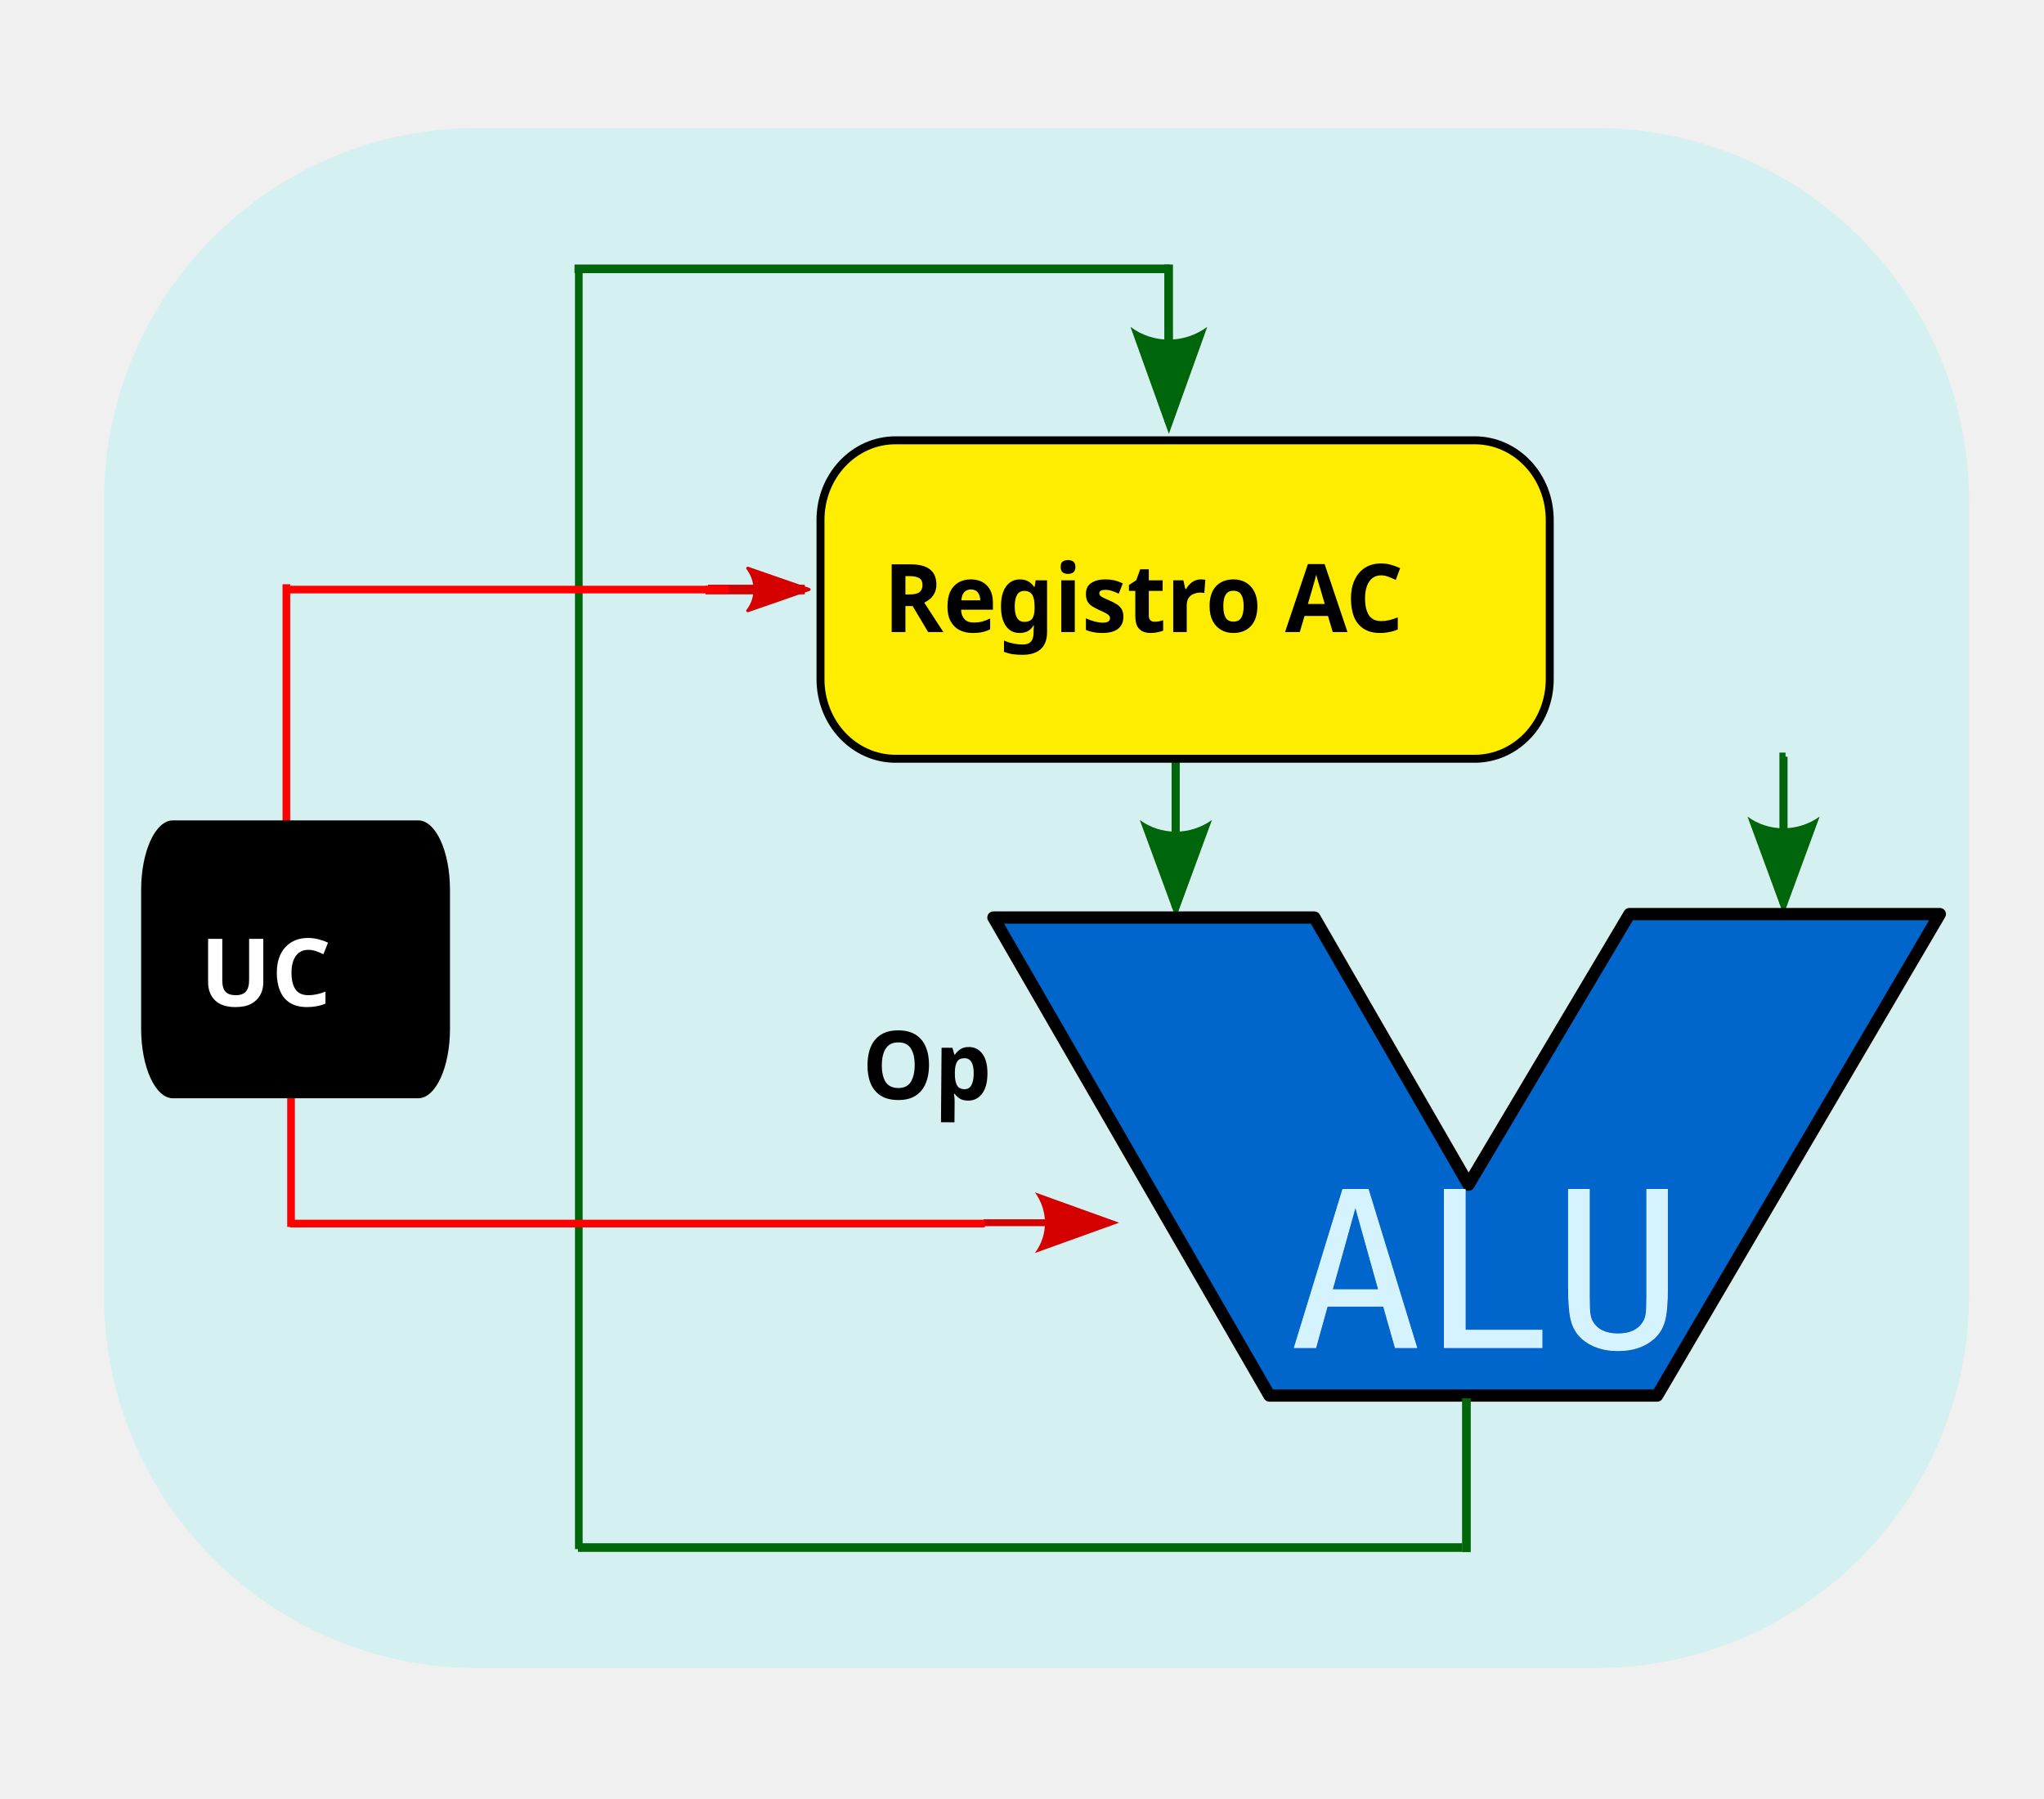
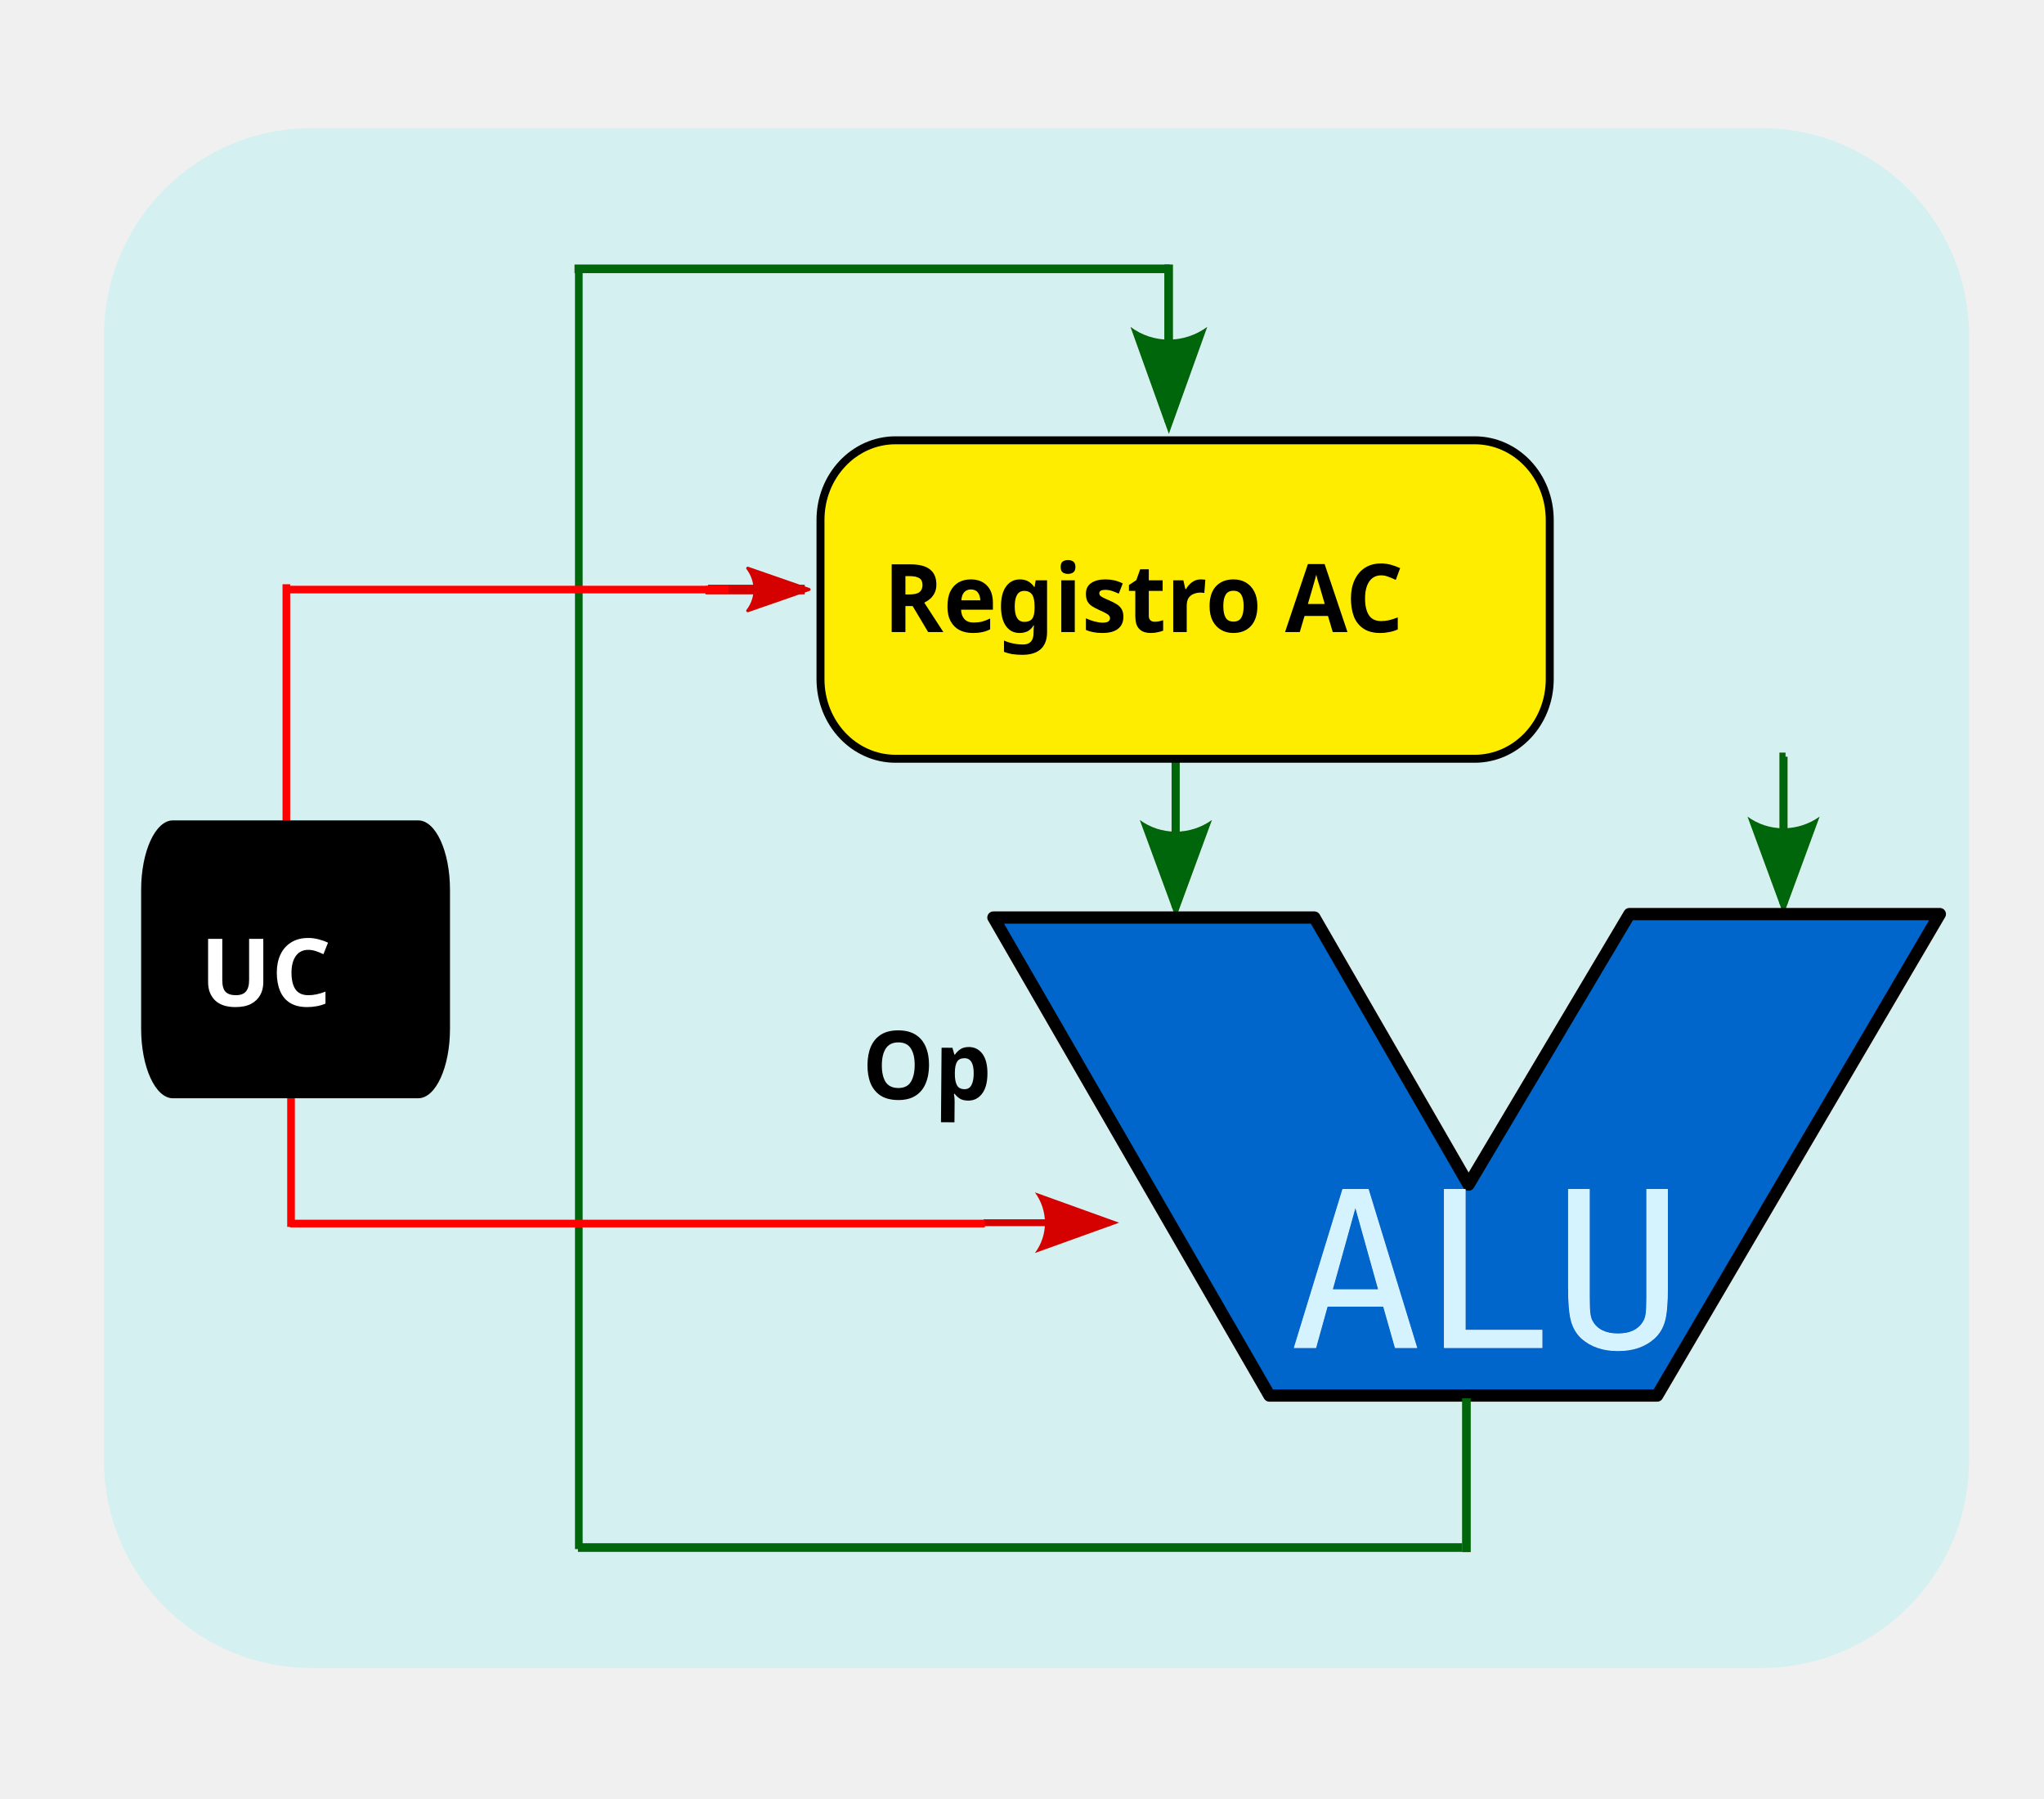
<svg xmlns="http://www.w3.org/2000/svg" width="250" height="220" id="svg2" version="1.0">
  <defs id="defs4">
    <linearGradient id="swatch8">
      <stop style="stop-color:#000000;stop-opacity:0;" offset="0" id="stop8" />
    </linearGradient>
    <linearGradient id="swatch7">
      <stop style="stop-color:#00ffff;stop-opacity:1;" offset="0" id="stop7" />
    </linearGradient>
    <linearGradient id="swatch14">
      <stop style="stop-color:#000000;stop-opacity:1;" offset="0" id="stop14" />
    </linearGradient>
    <linearGradient id="swatch11">
      <stop style="stop-color:#000000;stop-opacity:1;" offset="0" id="stop12" />
    </linearGradient>
    <linearGradient id="swatch1">
      <stop style="stop-color:#000000;stop-opacity:1;" offset="0" id="stop1" />
    </linearGradient>
    <marker orient="auto" refY="0" refX="0" id="Arrow2Lend" style="overflow:visible" viewBox="0 0 12.018 8.839" markerWidth="12.018" markerHeight="8.839" preserveAspectRatio="xMidYMid">
      <path id="path2914" style="font-size:12px;fill-rule:evenodd;stroke-width:0.625;stroke-linejoin:round" d="M 8.719,4.034 -2.207,0.016 8.719,-4.002 c -1.745,2.372 -1.735,5.617 -6e-7,8.035 z" transform="matrix(-1.1,0,0,-1.1,-1.1,0)" />
    </marker>
    <marker orient="auto" refY="0" refX="0" id="Arrow2Lstart" style="overflow:visible">
      <path id="path2917" style="font-size:12px;fill-rule:evenodd;stroke-width:0.625;stroke-linejoin:round" d="M 8.719,4.034 -2.207,0.016 8.719,-4.002 c -1.745,2.372 -1.735,5.617 -6e-7,8.035 z" transform="matrix(1.1,0,0,1.1,1.1,0)" />
    </marker>
  </defs>
  <g id="layer1">
    <g id="g3022" transform="translate(93.26241,66.84397)" style="fill:#00660b;fill-opacity:1">
      <path style="fill:#00660b;fill-opacity:1;fill-rule:evenodd;stroke:none;stroke-width:1px;stroke-linecap:butt;stroke-linejoin:miter;stroke-opacity:1" d="m 50.031,25.625 v 0.5 c 0,0 0,0.5 0,0.5 0,0.013 10e-7,-1e-6 0,17.5 h 1 c 0,-9 0,-13.5 0,-15.75 0,-1.125 0,-1.688 0,-1.969 0,-0.141 0,-0.215 0,-0.25 0,-0.018 0,-0.027 0,-0.031 0,0 -0.125,1e-6 -0.25,0 v -0.5 h -0.25 z" id="path2760" />
      <path d="M 54.976,33.422 50.557,45.44 46.137,33.422 c 2.609,1.92 6.179,1.909 8.839,0 z" style="font-size:12px;fill-rule:evenodd;stroke-width:0.625;stroke-linejoin:round;fill:#00660b;fill-opacity:1" id="path3028" />
    </g>
    <g id="g3014" transform="translate(93.26241,66.84397)" style="fill:#00660b;fill-opacity:1">
      <path style="fill:#00660b;fill-opacity:1;fill-rule:evenodd;stroke:none;stroke-width:1px;stroke-linecap:butt;stroke-linejoin:miter;stroke-opacity:1" d="m 124.375,25.188 v 0.5 c 0,0 0,0.5 0,0.5 0,0.013 0,-1e-6 0,17.5 h 1 c 0,-9 0,-13.5 0,-15.75 0,-1.125 0,-1.688 0,-1.969 0,-0.141 0,-0.215 0,-0.25 0,-0.018 0,-0.027 0,-0.031 0,0 -0.125,1e-6 -0.25,0 v -0.5 h -0.25 z" id="path2942" />
      <path d="m 129.303,33.008 -4.42,12.018 -4.419,-12.018 c 2.609,1.92 6.179,1.909 8.839,0 z" style="font-size:12px;fill-rule:evenodd;stroke-width:0.625;stroke-linejoin:round;fill:#00660b;fill-opacity:1" id="path3020" />
    </g>
    <g id="g3014-4" transform="matrix(0,-0.8395247,0.8570027,0,98.29029,254.3652)" style="fill:#ff0000;fill-opacity:1">
      <path style="fill:#ff0000;fill-opacity:1;fill-rule:evenodd;stroke:none;stroke-width:1px;stroke-linecap:butt;stroke-linejoin:miter;stroke-opacity:1" d="m 124.375,25.188 v 0.5 c 0,0 0,0.5 0,0.5 0,0.013 0,-1e-6 0,17.5 h 1 c 0,-9 0,-13.5 0,-15.75 0,-1.125 0,-1.688 0,-1.969 0,-0.141 0,-0.215 0,-0.25 0,-0.018 0,-0.027 0,-0.031 0,0 -0.125,1e-6 -0.25,0 v -0.5 h -0.25 z" id="path2942-6" />
      <path d="m 129.303,33.008 -4.42,12.018 -4.419,-12.018 c 2.609,1.92 6.179,1.909 8.839,0 z" style="font-size:12px;fill:#ff0000;fill-opacity:1;fill-rule:evenodd;stroke-width:0.625;stroke-linejoin:round" id="path3020-6" />
    </g>
    <g id="g3014-4-3" transform="matrix(0,-0.5877619,0.6229025,0,70.90237,145.4881)" style="fill:#ff0000;fill-opacity:1;stroke:#ff0000;stroke-opacity:1">
      <path style="fill:#ff0000;fill-opacity:1;fill-rule:evenodd;stroke:#ff0000;stroke-width:1px;stroke-linecap:butt;stroke-linejoin:miter;stroke-opacity:1" d="m 124.375,25.188 v 0.5 c 0,0 0,0.5 0,0.5 0,0.013 0,-1e-6 0,17.5 h 1 c 0,-9 0,-13.5 0,-15.75 0,-1.125 0,-1.688 0,-1.969 0,-0.141 0,-0.215 0,-0.25 0,-0.018 0,-0.027 0,-0.031 0,0 -0.125,1e-6 -0.25,0 v -0.5 h -0.25 z" id="path2942-6-3" />
      <path d="m 129.303,33.008 -4.42,12.018 -4.419,-12.018 c 2.609,1.92 6.179,1.909 8.839,0 z" style="font-size:12px;fill:#ff0000;fill-opacity:1;fill-rule:evenodd;stroke:#ff0000;stroke-width:0.625;stroke-linejoin:round;stroke-opacity:1" id="path3020-6-1" />
    </g>
    <path style="fill:#0066cc;fill-opacity:1;fill-rule:evenodd;stroke:#000000;stroke-width:1.5;stroke-linecap:round;stroke-linejoin:round;stroke-miterlimit:4;stroke-dasharray:none;stroke-opacity:1" d="m 121.502,112.206 h 39.26 l 18.856,32.66 19.678,-33.084 h 37.965 l -34.573,58.881 h -47.427 c 0,0 -25.371,-43.938 -33.747,-58.447" id="path1872" />
    <g id="g2998" transform="translate(93.26241,66.84397)" style="fill:#00660b;fill-opacity:1">
      <path style="fill:#00660b;fill-opacity:1;fill-rule:evenodd;stroke:none;stroke-width:1.064px;stroke-linecap:butt;stroke-linejoin:miter;stroke-opacity:1" d="m 85.562,104.156 c 10e-7,9.41 0,14.116 0,16.469 0,1.176 0,1.737 0,2.031 0,0.147 0,0.244 0,0.281 0,0.018 0,0.027 0,0.031 h 0.531 0.531 c 0,0 3e-6,0.007 0,-18.812 z" id="path2982" />
      <path d="m 86.321,121.093 -0.201,-0.217 0.299,0.217 c -0.725,-2.458 0.572,0.53 -0.098,0 z" style="font-size:12px;fill-rule:evenodd;stroke-width:0.625;stroke-linejoin:round;fill:#00660b;fill-opacity:1" id="path3004" />
    </g>
    <g id="g2998-9" transform="matrix(0,1,-5.749747,0,777.7171,103.1565)" style="fill:#00660b;fill-opacity:1">
      <path style="fill:#00660b;fill-opacity:1;fill-rule:evenodd;stroke:none;stroke-width:1.064px;stroke-linecap:butt;stroke-linejoin:miter;stroke-opacity:1" d="m 85.562,104.156 c 10e-7,9.41 0,14.116 0,16.469 0,1.176 0,1.737 0,2.031 0,0.147 0,0.244 0,0.281 0,0.018 0,0.027 0,0.031 h 0.531 0.531 c 0,0 3e-6,0.007 0,-18.812 z" id="path2982-8" />
      <path d="m 86.321,121.093 -0.201,-0.217 0.299,0.217 c -0.725,-2.458 0.572,0.53 -0.098,0 z" style="font-size:12px;fill-rule:evenodd;stroke-width:0.625;stroke-linejoin:round;fill:#00660b;fill-opacity:1" id="path3004-9" />
    </g>
    <g id="g2998-9-2" transform="matrix(0,1,-3.870432,0,546.2044,-53.21853)" style="fill:#00660b;fill-opacity:1">
      <path style="fill:#00660b;fill-opacity:1;fill-rule:evenodd;stroke:none;stroke-width:1.064px;stroke-linecap:butt;stroke-linejoin:miter;stroke-opacity:1" d="m 85.562,104.156 c 10e-7,9.41 0,14.116 0,16.469 0,1.176 0,1.737 0,2.031 0,0.147 0,0.244 0,0.281 0,0.018 0,0.027 0,0.031 h 0.531 0.531 c 0,0 3e-6,0.007 0,-18.812 z" id="path2982-8-8" />
      <path d="m 86.321,121.093 -0.201,-0.217 0.299,0.217 c -0.725,-2.458 0.572,0.53 -0.098,0 z" style="font-size:12px;fill-rule:evenodd;stroke-width:0.625;stroke-linejoin:round;fill:#00660b;fill-opacity:1" id="path3004-9-5" />
    </g>
    <g id="g2998-7" transform="matrix(1,0,0,1.024728,56.84335,-74.38777)" style="fill:#00660b;fill-opacity:1">
      <path style="fill:#00660b;fill-opacity:1;fill-rule:evenodd;stroke:none;stroke-width:1.064px;stroke-linecap:butt;stroke-linejoin:miter;stroke-opacity:1" d="m 85.562,104.156 c 10e-7,9.41 0,14.116 0,16.469 0,1.176 0,1.737 0,2.031 0,0.147 0,0.244 0,0.281 0,0.018 0,0.027 0,0.031 h 0.531 0.531 c 0,0 3e-6,0.007 0,-18.812 z" id="path2982-1" />
      <path d="m 90.821,111.593 -4.701,12.783 -4.701,-12.783 c 2.775,2.042 6.572,2.03 9.402,0 z" style="font-size:12px;fill-rule:evenodd;stroke-width:0.625;stroke-linejoin:round;fill:#00660b;fill-opacity:1" id="path3004-4" />
    </g>
    <text xml:space="preserve" style="font-style:normal;font-variant:normal;font-weight:normal;font-stretch:normal;font-size:26.667px;font-family:Consolas;-inkscape-font-specification:'Consolas, Normal';font-variant-ligatures:normal;font-variant-caps:normal;font-variant-numeric:normal;font-variant-east-asian:normal;opacity:1;fill:#ffffff;fill-opacity:1;stroke:#020202;stroke-width:0;stroke-linejoin:bevel;stroke-dasharray:none;stroke-opacity:0.244;paint-order:fill markers stroke" x="157.762" y="164.844" id="text3">
      <tspan id="tspan3" x="157.762" y="164.844">ALU</tspan>
    </text>
    <rect style="fill:#ffffff;fill-opacity:0;stroke:#000000;stroke-width:22.61;stroke-linejoin:round;stroke-opacity:0;paint-order:fill markers stroke" id="rect2" width="138.5" height="119.5" x="109.762" y="82.844" rx="51.2" />
    <rect style="fill:#000000;fill-opacity:0;stroke:#000000;stroke-width:21.347;stroke-linejoin:round;stroke-opacity:0;paint-order:fill markers stroke" id="rect1" width="122.263" height="97.263" x="111.631" y="87.213" rx="54.198" />
-     <rect width="228.117" height="188.316" rx="45.623" fill="#0C0A09" id="rect1-8" style="opacity:1;mix-blend-mode:darken;fill:#d5f3ff;fill-opacity:1;stroke-width:0.81" x="12.716" y="15.663" />
+     <rect width="228.117" height="188.316" rx="25.411" fill="#0C0A09" id="rect1-8" style="opacity:1;mix-blend-mode:darken;fill:#d5f3ff;fill-opacity:1;stroke-width:0.81" x="12.716" y="15.663" />
    <path fill="#ffed00" d="m 109.528,53.844 h 70.842 c 5.069,0 9.178,4.36 9.178,9.735 v 19.471 c 0,5.379 -4.109,9.739 -9.178,9.739 h -70.842 c -5.065,0 -9.174,-4.36 -9.174,-9.739 V 63.579 c 0,-5.375 4.109,-9.735 9.174,-9.735 z m 0,0" fill-opacity="1" fill-rule="nonzero" id="path81" style="stroke-width:0.974;stroke:#000000;stroke-opacity:1" />
    <text xml:space="preserve" style="font-style:normal;font-variant:normal;font-weight:bold;font-stretch:normal;font-size:11.333px;font-family:Sans;-inkscape-font-specification:'Sans, Bold';font-variant-ligatures:normal;font-variant-caps:normal;font-variant-numeric:normal;font-variant-east-asian:normal;fill:#000000;fill-opacity:1;stroke:#000000;stroke-width:10.996;stroke-linejoin:round;stroke-opacity:0;paint-order:fill markers stroke" x="110.572" y="75.545" id="text1" transform="scale(0.9773686,1.023155)">
      <tspan id="tspan1" x="110.572" y="75.545" style="font-style:normal;font-variant:normal;font-weight:bold;font-stretch:normal;font-size:11.333px;font-family:Sans;-inkscape-font-specification:'Sans, Bold';font-variant-ligatures:normal;font-variant-caps:normal;font-variant-numeric:normal;font-variant-east-asian:normal;stroke-width:10.996">Registro AC</tspan>
    </text>
    <text xml:space="preserve" style="font-style:normal;font-variant:normal;font-weight:bold;font-stretch:normal;font-size:11.333px;font-family:Sans;-inkscape-font-specification:'Sans, Bold';font-variant-ligatures:normal;font-variant-caps:normal;font-variant-numeric:normal;font-variant-east-asian:normal;fill:#000000;fill-opacity:1;stroke:#000000;stroke-width:10.996;stroke-linejoin:round;stroke-opacity:0;paint-order:fill markers stroke" x="108.971" y="130.498" id="text1-2" transform="matrix(0.9773369,0.0078806,-0.00824978,1.023122,0,0)">
      <tspan id="tspan8" x="108.971" y="130.498">Op</tspan>
    </text>
    <g id="g2998-5" transform="matrix(-0.8823507,0,0,8.305577,146.7585,-831.8788)" style="fill:#00660b;fill-opacity:1">
      <path style="fill:#00660b;fill-opacity:1;fill-rule:evenodd;stroke:none;stroke-width:1.064px;stroke-linecap:butt;stroke-linejoin:miter;stroke-opacity:1" d="m 85.562,104.156 c 10e-7,9.41 0,14.116 0,16.469 0,1.176 0,1.737 0,2.031 0,0.147 0,0.244 0,0.281 0,0.018 0,0.027 0,0.031 h 0.531 0.531 c 0,0 3e-6,0.007 0,-18.812 z" id="path2982-5" />
      <path d="m 86.321,121.093 -0.201,-0.217 0.299,0.217 c -0.725,-2.458 0.572,0.53 -0.098,0 z" style="font-size:12px;fill-rule:evenodd;stroke-width:0.625;stroke-linejoin:round;fill:#00660b;fill-opacity:1" id="path3004-7" />
    </g>
    <g id="g2998-5-1" transform="matrix(0,-0.8823507,-4.516788,0,590.9027,225.5928)" style="fill:#ff0000;fill-opacity:1">
      <path style="fill:#ff0000;fill-opacity:1;fill-rule:evenodd;stroke:none;stroke-width:1.064px;stroke-linecap:butt;stroke-linejoin:miter;stroke-opacity:1" d="m 85.562,104.156 c 10e-7,9.41 0,14.116 0,16.469 0,1.176 0,1.737 0,2.031 0,0.147 0,0.244 0,0.281 0,0.018 0,0.027 0,0.031 h 0.531 0.531 c 0,0 3e-6,0.007 0,-18.812 z" id="path2982-5-8" />
      <path d="m 86.321,121.093 -0.201,-0.217 0.299,0.217 c -0.725,-2.458 0.572,0.53 -0.098,0 z" style="font-size:12px;fill-rule:evenodd;stroke-width:0.625;stroke-linejoin:round;fill:#ff0000;fill-opacity:1" id="path3004-7-9" />
    </g>
    <g id="g2998-5-1-0" transform="matrix(0,-0.8823507,-2.895714,0,390.7063,148.0648)" style="fill:#ff0000;fill-opacity:1;stroke-width:1;stroke-dasharray:none">
      <path style="fill:#ff0000;fill-opacity:1;fill-rule:evenodd;stroke:none;stroke-width:1;stroke-linecap:butt;stroke-linejoin:miter;stroke-opacity:1;stroke-dasharray:none" d="m 85.562,104.156 c 10e-7,9.41 0,14.116 0,16.469 0,1.176 0,1.737 0,2.031 0,0.147 0,0.244 0,0.281 0,0.018 0,0.027 0,0.031 h 0.531 0.531 c 0,0 3e-6,0.007 0,-18.812 z" id="path2982-5-8-1" />
      <path d="m 86.321,121.093 -0.201,-0.217 0.299,0.217 c -0.725,-2.458 0.572,0.53 -0.098,0 z" style="font-size:12px;fill:#ff0000;fill-opacity:1;fill-rule:evenodd;stroke-width:1;stroke-linejoin:round;stroke-dasharray:none" id="path3004-7-9-1" />
    </g>
    <g id="g2998-5-1-0-5" transform="matrix(0.8823507,0,0,-1.613935,-40.93983,269.9072)" style="fill:#ff0000;fill-opacity:1;stroke-width:1;stroke-dasharray:none">
      <path style="fill:#ff0000;fill-opacity:1;fill-rule:evenodd;stroke:none;stroke-width:1;stroke-linecap:butt;stroke-linejoin:miter;stroke-dasharray:none;stroke-opacity:1" d="m 85.562,104.156 c 10e-7,9.41 0,14.116 0,16.469 0,1.176 0,1.737 0,2.031 0,0.147 0,0.244 0,0.281 0,0.018 0,0.027 0,0.031 h 0.531 0.531 c 0,0 3e-6,0.007 0,-18.812 z" id="path2982-5-8-1-6" />
      <path d="m 86.321,121.093 -0.201,-0.217 0.299,0.217 c -0.725,-2.458 0.572,0.53 -0.098,0 z" style="font-size:12px;fill:#ff0000;fill-opacity:1;fill-rule:evenodd;stroke-width:1;stroke-linejoin:round;stroke-dasharray:none" id="path3004-7-9-1-8" />
    </g>
    <g id="g2998-5-1-0-5-4" transform="matrix(0.8823507,0,0,-0.9353455,-40.36847,247.465)" style="fill:#ff0000;fill-opacity:1;stroke-width:1;stroke-dasharray:none">
      <path style="fill:#ff0000;fill-opacity:1;fill-rule:evenodd;stroke:none;stroke-width:1;stroke-linecap:butt;stroke-linejoin:miter;stroke-dasharray:none;stroke-opacity:1" d="m 85.562,104.156 c 10e-7,9.41 0,14.116 0,16.469 0,1.176 0,1.737 0,2.031 0,0.147 0,0.244 0,0.281 0,0.018 0,0.027 0,0.031 h 0.531 0.531 c 0,0 3e-6,0.007 0,-18.812 z" id="path2982-5-8-1-6-1" />
      <path d="m 86.321,121.093 -0.201,-0.217 0.299,0.217 c -0.725,-2.458 0.572,0.53 -0.098,0 z" style="font-size:12px;fill:#ff0000;fill-opacity:1;fill-rule:evenodd;stroke-width:1;stroke-linejoin:round;stroke-dasharray:none" id="path3004-7-9-1-8-6" />
    </g>
    <path fill="#ffed00" d="m 21.148,100.326 h 30.003 c 2.147,0 3.887,3.804 3.887,8.494 v 16.989 c 0,4.694 -1.74,8.498 -3.887,8.498 H 21.148 c -2.145,0 -3.885,-3.804 -3.885,-8.498 v -16.989 c 0,-4.69 1.74,-8.494 3.885,-8.494 z m 0,0" fill-opacity="1" fill-rule="nonzero" id="path81-5" style="fill:#000000;fill-opacity:1;stroke-width:0.592" />
    <text xml:space="preserve" style="font-weight:bold;font-size:11.527px;font-family:Sans;-inkscape-font-specification:'Sans, Bold';fill:#ffffff;fill-opacity:1;stroke:#000000;stroke-width:23.31;stroke-linecap:round;stroke-linejoin:round;stroke-opacity:0;paint-order:stroke fill markers" x="24.468" y="123.05" id="text2">
      <tspan id="tspan2" x="24.468" y="123.05">UC</tspan>
    </text>
  </g>
</svg>
